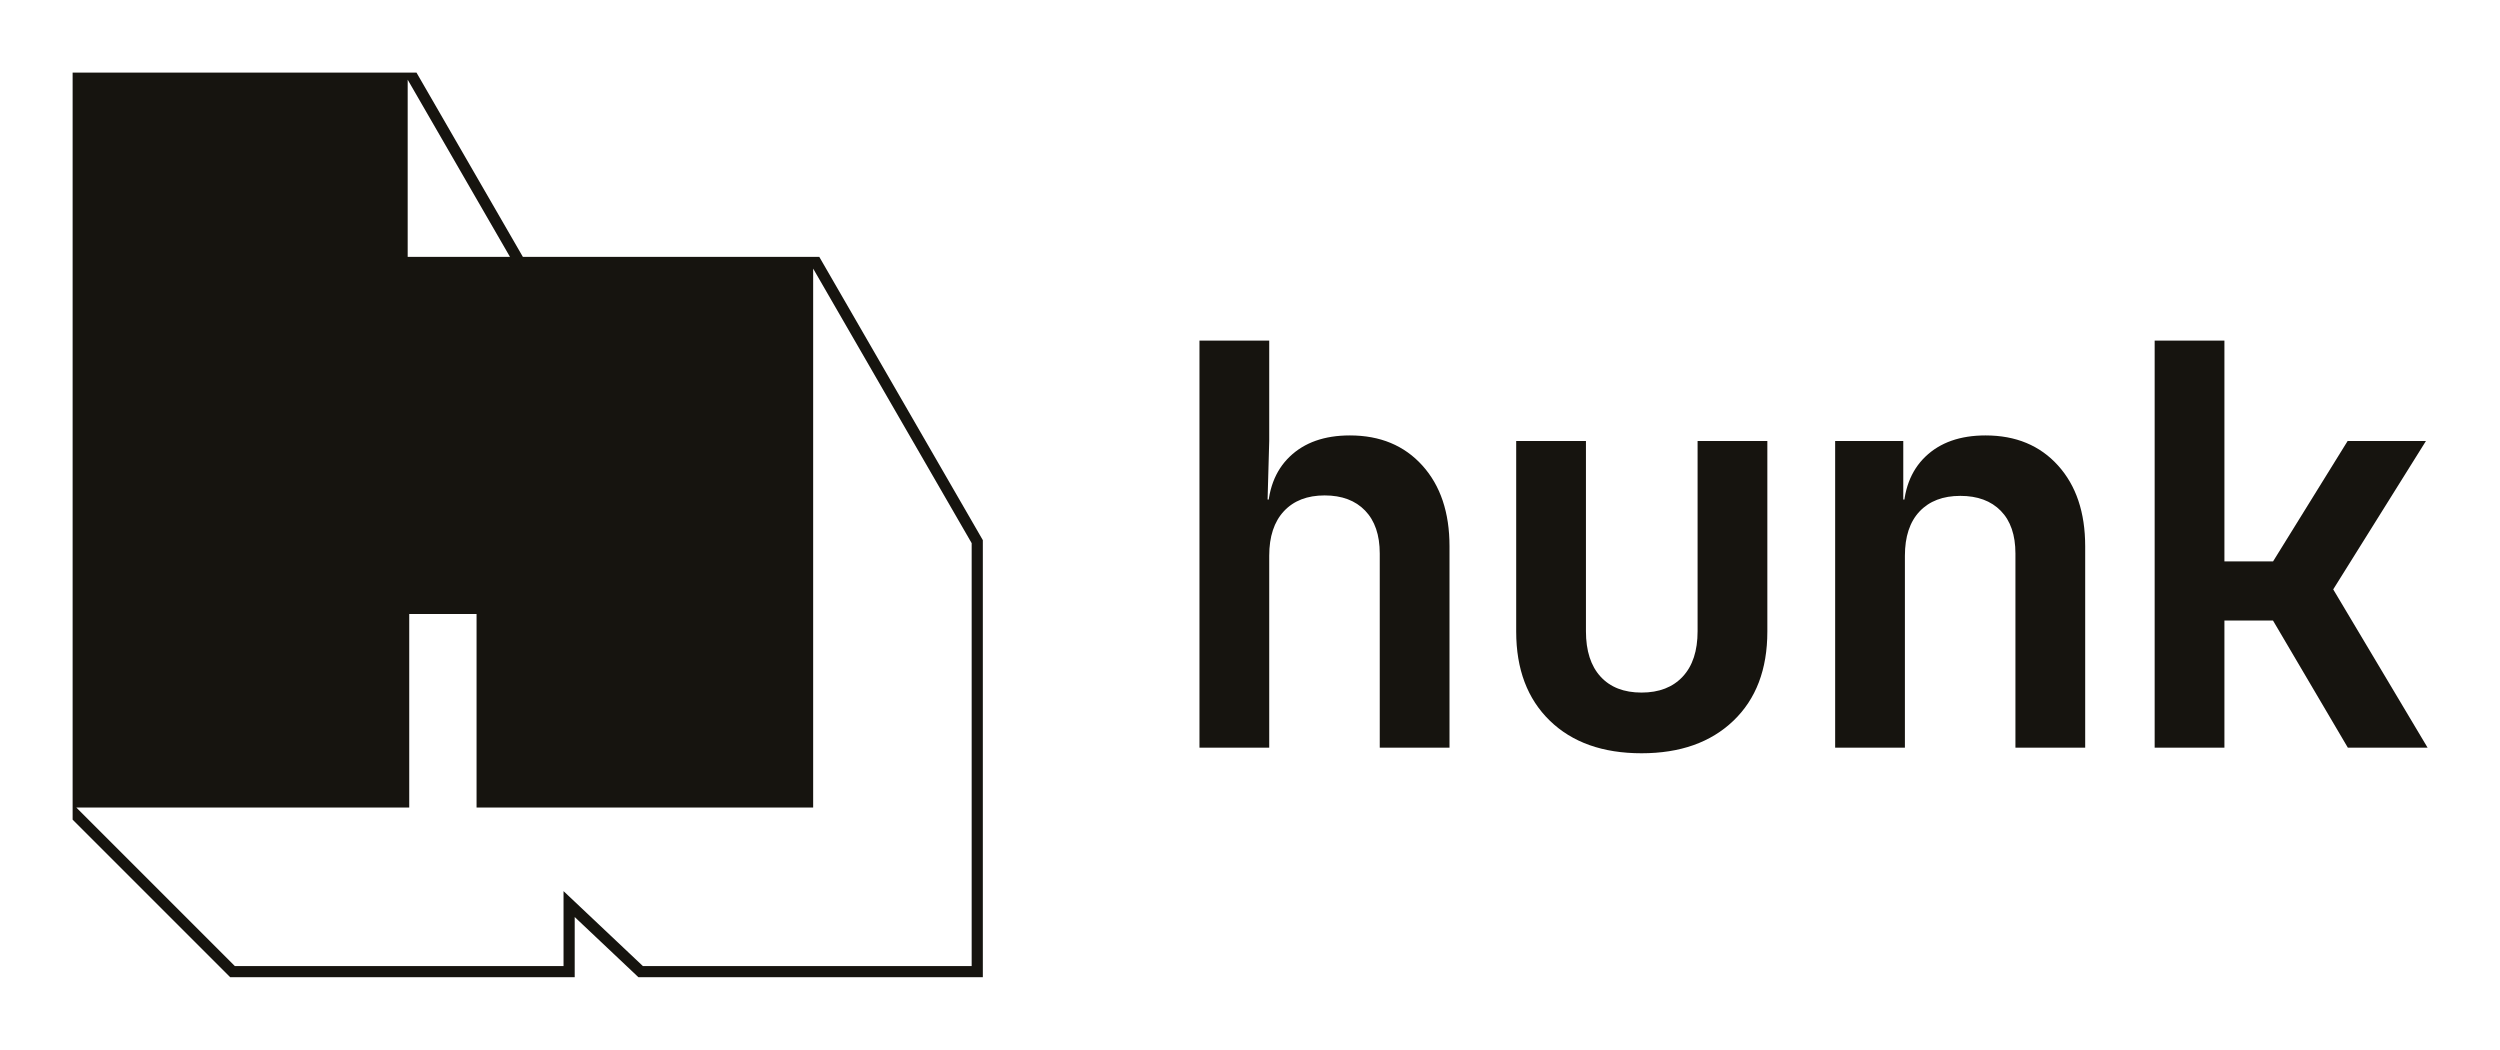
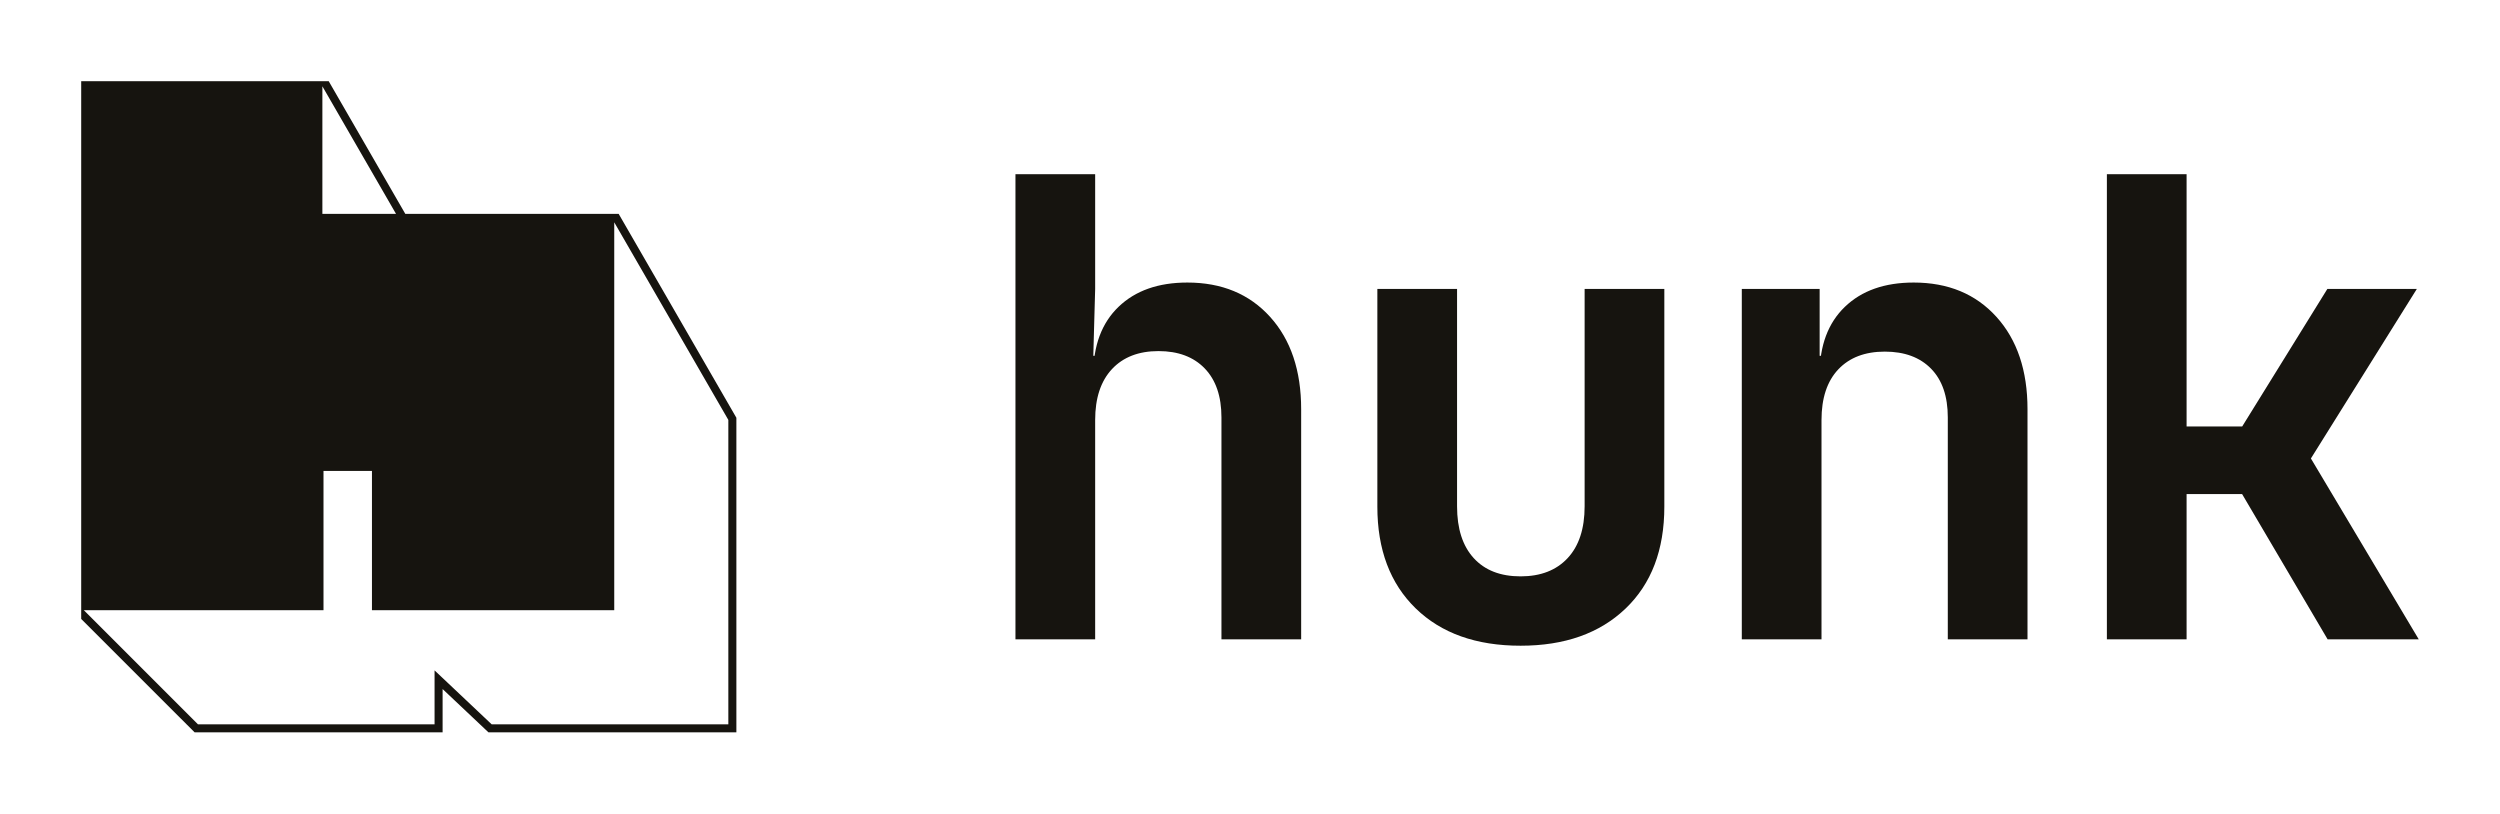
- <svg xmlns="http://www.w3.org/2000/svg" viewBox="-6.15 -6 223.85 94" role="img" aria-label="hunk">
-   <path fill="#16140f" fill-rule="evenodd" d="M31.142 0.5L0.353 0.5L0.353 67.391L14.463 81.5L45.309 81.5L45.309 76.111L51.015 81.5L81.853 81.5L81.853 42.366L67.209 17L40.668 17ZM39.513 17L30.354 17L30.354 1.135ZM30.493 48.977L36.521 48.977L36.521 66.307L66.66 66.307L66.66 18.051L80.853 42.634L80.853 80.5L51.413 80.5L44.309 73.791L44.309 80.5L14.877 80.5L0.684 66.307L30.493 66.307Z" />
-   <g transform="translate(101.25 24.5) scale(.979)" fill="#16140f">
+ <svg xmlns="http://www.w3.org/2000/svg" viewBox="-6.5 -6.5 200.112 65.122" role="img" aria-label="hunk">
+   <path transform="scale(0.64348) translate(-0.3535 -0.5)" fill="#16140f" fill-rule="evenodd" d="M31.142 0.5L0.353 0.5L0.353 67.391L14.463 81.5L45.309 81.5L45.309 76.111L51.015 81.5L81.853 81.5L81.853 42.366L67.209 17L40.668 17ZM39.513 17L30.354 17L30.354 1.135ZM30.493 48.977L36.521 48.977L36.521 66.307L66.66 66.307L66.66 18.051L80.853 42.634L80.853 80.5L51.413 80.5L44.309 73.791L44.309 80.5L14.877 80.5L0.684 66.307L30.493 66.307Z" />
+   <g transform="translate(74.782 7.446)" fill="#16140f">
    <path d="M0 37.23V0H6.38V9.18L6.231 14.535H7.946L6.231 16.024Q6.231 12.56 8.25 10.615Q10.269 8.67 13.758 8.67Q17.901 8.67 20.385 11.42Q22.869 14.17 22.869 18.808V37.23H16.489V19.467Q16.489 16.935 15.151 15.546Q13.813 14.157 11.447 14.157Q9.069 14.157 7.724 15.599Q6.38 17.041 6.38 19.678V37.23Z" />
    <path d="M40.433 37.74Q35.11 37.74 32.039 34.754Q28.968 31.768 28.968 26.612V9.18H35.348V26.582Q35.348 29.267 36.682 30.728Q38.015 32.189 40.433 32.189Q42.841 32.189 44.2 30.728Q45.559 29.267 45.559 26.582V9.18H51.939V26.612Q51.939 31.798 48.832 34.769Q45.725 37.74 40.433 37.74Z" />
    <path d="M58.14 37.23V9.18H64.371V14.535H66.086L64.371 16.024Q64.371 12.56 66.39 10.615Q68.409 8.67 71.898 8.67Q76.041 8.67 78.525 11.42Q81.009 14.17 81.009 18.808V37.23H74.629V19.467Q74.629 16.935 73.291 15.567Q71.953 14.199 69.587 14.199Q67.209 14.199 65.864 15.62Q64.52 17.041 64.52 19.678V37.23Z" />
    <path d="M87.363 37.23V0H93.743V20.19H98.194L105.012 9.18H112.174L103.694 22.751L112.327 37.23H105.033L98.186 25.6H93.743V37.23Z" />
  </g>
</svg>
